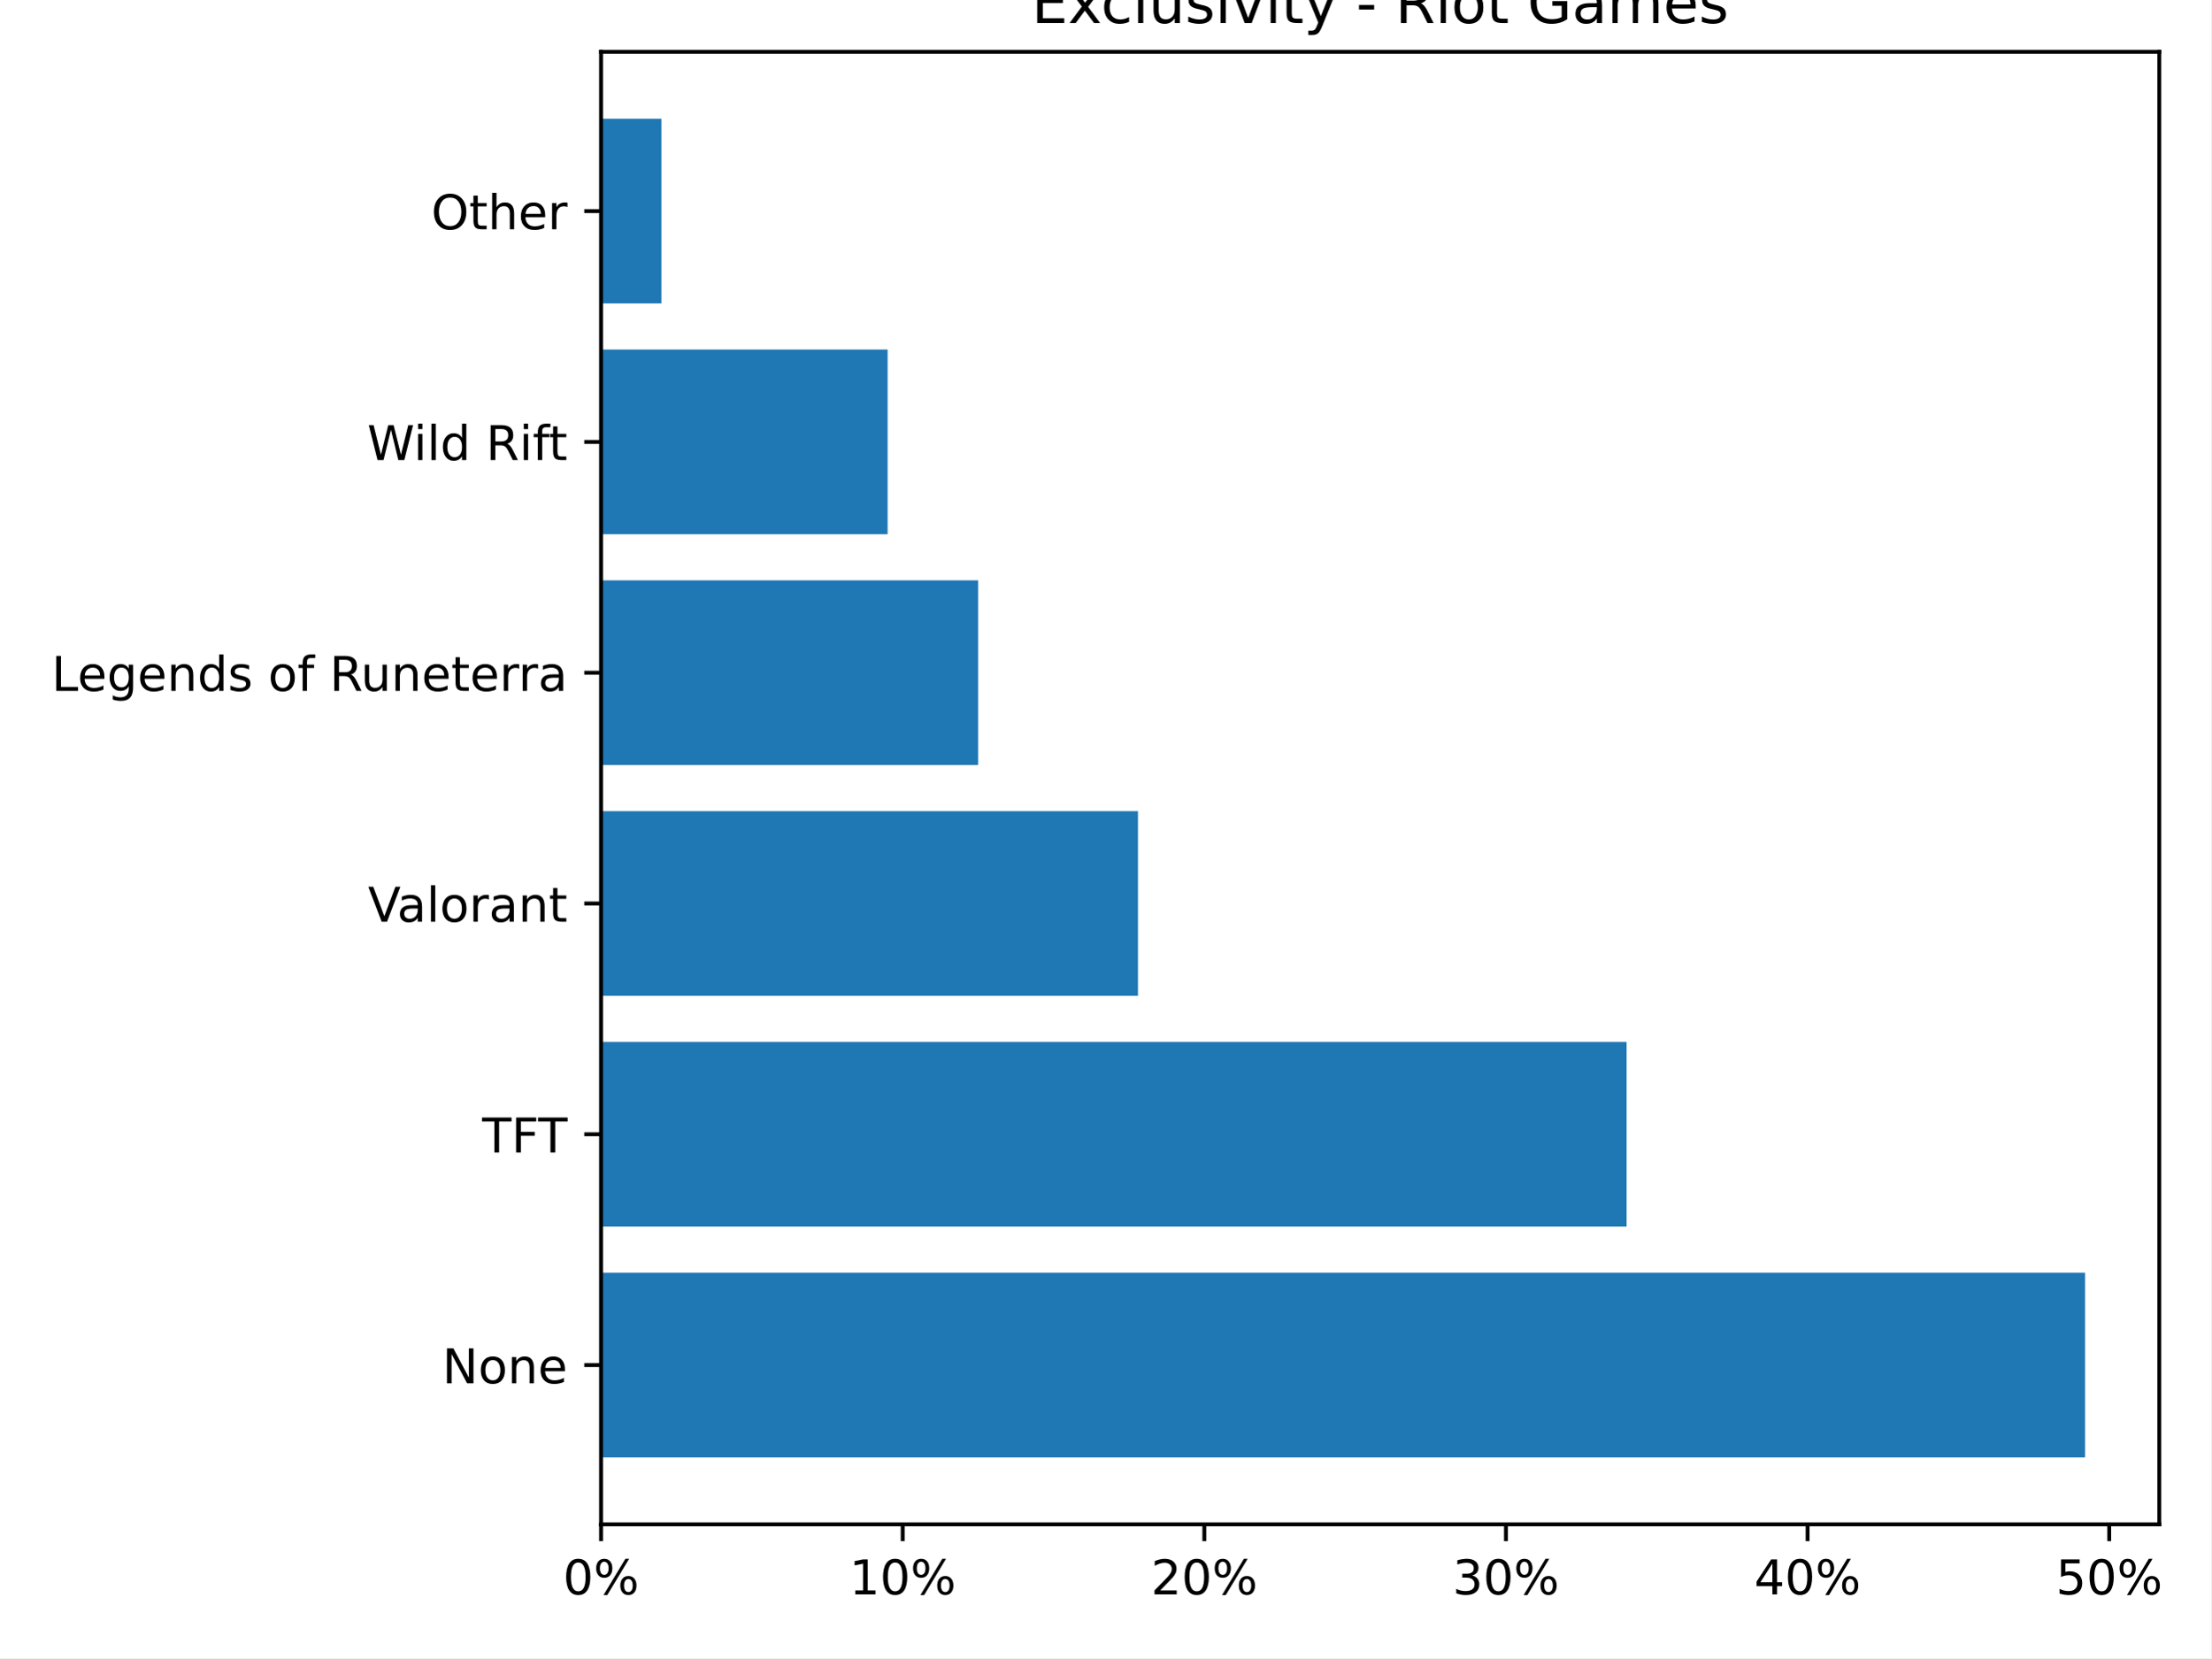
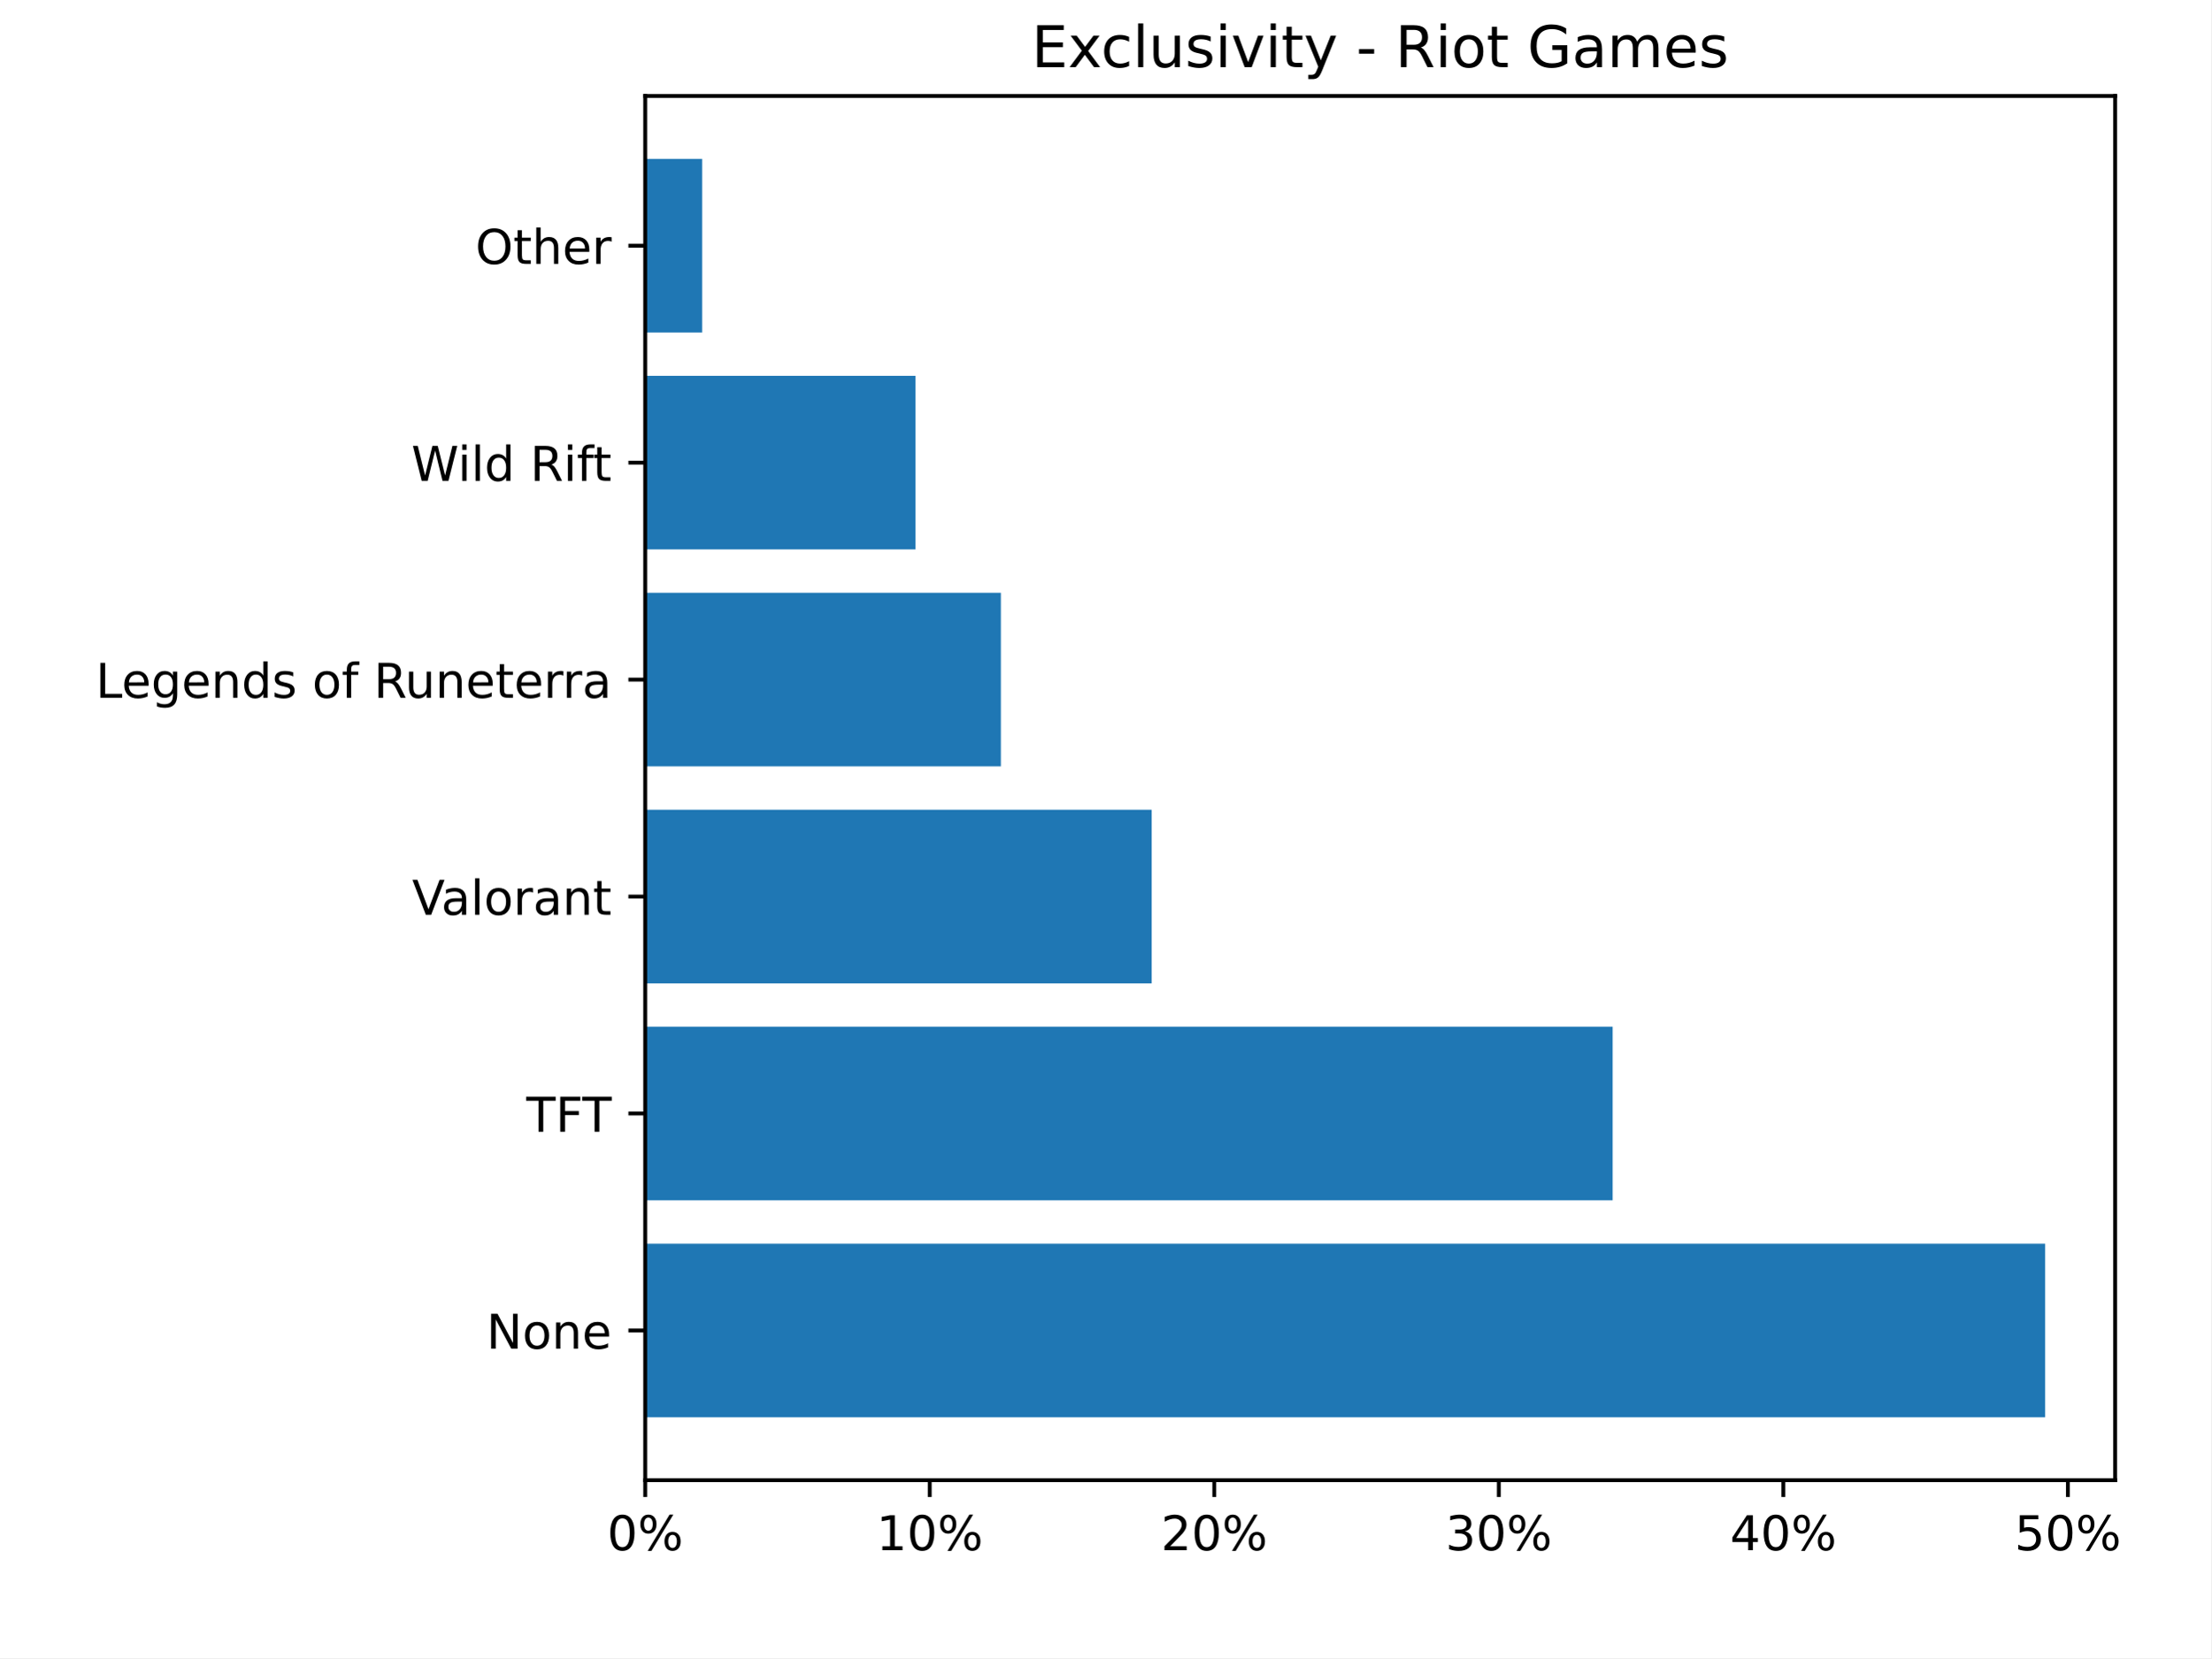
<svg xmlns="http://www.w3.org/2000/svg" xmlns:xlink="http://www.w3.org/1999/xlink" width="460.8pt" height="345.6pt" viewBox="0 0 460.8 345.6" version="1.1">
  <defs>
    <style type="text/css">*{stroke-linejoin: round; stroke-linecap: butt}</style>
  </defs>
  <g id="figure_1">
    <g id="patch_1">
      <path d="M 0 345.6  L 460.8 345.6  L 460.8 0  L 0 0  z " style="fill: #ffffff" />
    </g>
    <g id="axes_1">
      <g id="patch_2">
-         <path d="M 125.26 317.72  L 450 317.72  L 450 10.8  L 125.26 10.8  z " style="fill: #ffffff" />
+         <path d="M 134.46 308.52  L 440.8 308.52  L 440.8 20  L 134.46 20  z " style="fill: #ffffff" />
      </g>
      <g id="patch_3">
-         <path d="M 125.26 303.769  L 434.536 303.769  L 434.536 265.284  L 125.26 265.284  z " clip-path="url(#p55cfaac8a7)" style="fill: #1f77b4" />
+         <path d="M 134.46 295.405  L 426.212 295.405  L 426.212 259.227  L 134.46 259.227  z " clip-path="url(#p3fd1176f81)" style="fill: #1f77b4" />
      </g>
      <g id="patch_4">
-         <path d="M 125.26 255.663  L 338.987 255.663  L 338.987 217.177  L 125.26 217.177  z " clip-path="url(#p55cfaac8a7)" style="fill: #1f77b4" />
+         <path d="M 134.46 250.183  L 336.077 250.183  L 336.077 214.005  L 134.46 214.005  z " clip-path="url(#p3fd1176f81)" style="fill: #1f77b4" />
      </g>
      <g id="patch_5">
-         <path d="M 125.26 207.556  L 237.153 207.556  L 237.153 169.071  L 125.26 169.071  z " clip-path="url(#p55cfaac8a7)" style="fill: #1f77b4" />
+         <path d="M 134.46 204.96  L 240.013 204.96  L 240.013 168.782  L 134.46 168.782  z " clip-path="url(#p3fd1176f81)" style="fill: #1f77b4" />
      </g>
      <g id="patch_6">
-         <path d="M 125.26 159.449  L 203.836 159.449  L 203.836 120.964  L 125.26 120.964  z " clip-path="url(#p55cfaac8a7)" style="fill: #1f77b4" />
+         <path d="M 134.46 159.738  L 208.584 159.738  L 208.584 123.56  L 134.46 123.56  z " clip-path="url(#p3fd1176f81)" style="fill: #1f77b4" />
      </g>
      <g id="patch_7">
-         <path d="M 125.26 111.343  L 184.978 111.343  L 184.978 72.857  L 125.26 72.857  z " clip-path="url(#p55cfaac8a7)" style="fill: #1f77b4" />
+         <path d="M 134.46 114.515  L 190.794 114.515  L 190.794 78.337  L 134.46 78.337  z " clip-path="url(#p3fd1176f81)" style="fill: #1f77b4" />
      </g>
      <g id="patch_8">
-         <path d="M 125.26 63.236  L 137.832 63.236  L 137.832 24.751  L 125.26 24.751  z " clip-path="url(#p55cfaac8a7)" style="fill: #1f77b4" />
+         <path d="M 134.46 69.293  L 146.32 69.293  L 146.32 33.115  L 134.46 33.115  z " clip-path="url(#p3fd1176f81)" style="fill: #1f77b4" />
      </g>
      <g id="matplotlib.axis_1">
        <g id="xtick_1">
          <g id="line2d_1">
            <defs>
-               <path id="m4edf9e3311" d="M 0 0  L 0 3.5  " style="stroke: #000000; stroke-width: 0.8" />
+               <path id="m064937ddcf" d="M 0 0  L 0 3.5  " style="stroke: #000000; stroke-width: 0.8" />
            </defs>
            <g>
-               <use xlink:href="#m4edf9e3311" x="125.26" y="317.72" style="stroke: #000000; stroke-width: 0.8" />
+               <use xlink:href="#m064937ddcf" x="134.46" y="308.52" style="stroke: #000000; stroke-width: 0.8" />
            </g>
          </g>
          <g id="text_1">
-             <g transform="translate(117.328 332.3184) scale(0.1 -0.1)">
+             <g transform="translate(126.528 323.1184) scale(0.1 -0.1)">
              <defs>
                <path id="DejaVuSans-30" d="M 2034 4250  Q 1547 4250 1301 3770  Q 1056 3291 1056 2328  Q 1056 1369 1301 889  Q 1547 409 2034 409  Q 2525 409 2770 889  Q 3016 1369 3016 2328  Q 3016 3291 2770 3770  Q 2525 4250 2034 4250  z M 2034 4750  Q 2819 4750 3233 4129  Q 3647 3509 3647 2328  Q 3647 1150 3233 529  Q 2819 -91 2034 -91  Q 1250 -91 836 529  Q 422 1150 422 2328  Q 422 3509 836 4129  Q 1250 4750 2034 4750  z " transform="scale(0.015625)" />
                <path id="DejaVuSans-25" d="M 4653 2053  Q 4381 2053 4226 1822  Q 4072 1591 4072 1178  Q 4072 772 4226 539  Q 4381 306 4653 306  Q 4919 306 5073 539  Q 5228 772 5228 1178  Q 5228 1588 5073 1820  Q 4919 2053 4653 2053  z M 4653 2450  Q 5147 2450 5437 2106  Q 5728 1763 5728 1178  Q 5728 594 5436 251  Q 5144 -91 4653 -91  Q 4153 -91 3862 251  Q 3572 594 3572 1178  Q 3572 1766 3864 2108  Q 4156 2450 4653 2450  z M 1428 4353  Q 1159 4353 1004 4120  Q 850 3888 850 3481  Q 850 3069 1003 2837  Q 1156 2606 1428 2606  Q 1700 2606 1854 2837  Q 2009 3069 2009 3481  Q 2009 3884 1853 4118  Q 1697 4353 1428 4353  z M 4250 4750  L 4750 4750  L 1831 -91  L 1331 -91  L 4250 4750  z M 1428 4750  Q 1922 4750 2215 4408  Q 2509 4066 2509 3481  Q 2509 2891 2217 2550  Q 1925 2209 1428 2209  Q 931 2209 642 2551  Q 353 2894 353 3481  Q 353 4063 643 4406  Q 934 4750 1428 4750  z " transform="scale(0.015625)" />
              </defs>
              <use xlink:href="#DejaVuSans-30" />
              <use xlink:href="#DejaVuSans-25" x="63.623" />
            </g>
          </g>
        </g>
        <g id="xtick_2">
          <g id="line2d_2">
            <g>
-               <use xlink:href="#m4edf9e3311" x="188.121" y="317.72" style="stroke: #000000; stroke-width: 0.8" />
+               <use xlink:href="#m064937ddcf" x="193.759" y="308.52" style="stroke: #000000; stroke-width: 0.8" />
            </g>
          </g>
          <g id="text_2">
-             <g transform="translate(177.0077 332.3184) scale(0.1 -0.1)">
+             <g transform="translate(182.646 323.1184) scale(0.1 -0.1)">
              <defs>
                <path id="DejaVuSans-31" d="M 794 531  L 1825 531  L 1825 4091  L 703 3866  L 703 4441  L 1819 4666  L 2450 4666  L 2450 531  L 3481 531  L 3481 0  L 794 0  L 794 531  z " transform="scale(0.015625)" />
              </defs>
              <use xlink:href="#DejaVuSans-31" />
              <use xlink:href="#DejaVuSans-30" x="63.623" />
              <use xlink:href="#DejaVuSans-25" x="127.246" />
            </g>
          </g>
        </g>
        <g id="xtick_3">
          <g id="line2d_3">
            <g>
-               <use xlink:href="#m4edf9e3311" x="250.982" y="317.72" style="stroke: #000000; stroke-width: 0.8" />
+               <use xlink:href="#m064937ddcf" x="253.059" y="308.52" style="stroke: #000000; stroke-width: 0.8" />
            </g>
          </g>
          <g id="text_3">
-             <g transform="translate(239.8687 332.3184) scale(0.1 -0.1)">
+             <g transform="translate(241.9452 323.1184) scale(0.1 -0.1)">
              <defs>
                <path id="DejaVuSans-32" d="M 1228 531  L 3431 531  L 3431 0  L 469 0  L 469 531  Q 828 903 1448 1529  Q 2069 2156 2228 2338  Q 2531 2678 2651 2914  Q 2772 3150 2772 3378  Q 2772 3750 2511 3984  Q 2250 4219 1831 4219  Q 1534 4219 1204 4116  Q 875 4013 500 3803  L 500 4441  Q 881 4594 1212 4672  Q 1544 4750 1819 4750  Q 2544 4750 2975 4387  Q 3406 4025 3406 3419  Q 3406 3131 3298 2873  Q 3191 2616 2906 2266  Q 2828 2175 2409 1742  Q 1991 1309 1228 531  z " transform="scale(0.015625)" />
              </defs>
              <use xlink:href="#DejaVuSans-32" />
              <use xlink:href="#DejaVuSans-30" x="63.623" />
              <use xlink:href="#DejaVuSans-25" x="127.246" />
            </g>
          </g>
        </g>
        <g id="xtick_4">
          <g id="line2d_4">
            <g>
-               <use xlink:href="#m4edf9e3311" x="313.843" y="317.72" style="stroke: #000000; stroke-width: 0.8" />
+               <use xlink:href="#m064937ddcf" x="312.358" y="308.52" style="stroke: #000000; stroke-width: 0.8" />
            </g>
          </g>
          <g id="text_4">
-             <g transform="translate(302.7298 332.3184) scale(0.1 -0.1)">
+             <g transform="translate(301.2445 323.1184) scale(0.1 -0.1)">
              <defs>
                <path id="DejaVuSans-33" d="M 2597 2516  Q 3050 2419 3304 2112  Q 3559 1806 3559 1356  Q 3559 666 3084 287  Q 2609 -91 1734 -91  Q 1441 -91 1130 -33  Q 819 25 488 141  L 488 750  Q 750 597 1062 519  Q 1375 441 1716 441  Q 2309 441 2620 675  Q 2931 909 2931 1356  Q 2931 1769 2642 2001  Q 2353 2234 1838 2234  L 1294 2234  L 1294 2753  L 1863 2753  Q 2328 2753 2575 2939  Q 2822 3125 2822 3475  Q 2822 3834 2567 4026  Q 2313 4219 1838 4219  Q 1578 4219 1281 4162  Q 984 4106 628 3988  L 628 4550  Q 988 4650 1302 4700  Q 1616 4750 1894 4750  Q 2613 4750 3031 4423  Q 3450 4097 3450 3541  Q 3450 3153 3228 2886  Q 3006 2619 2597 2516  z " transform="scale(0.015625)" />
              </defs>
              <use xlink:href="#DejaVuSans-33" />
              <use xlink:href="#DejaVuSans-30" x="63.623" />
              <use xlink:href="#DejaVuSans-25" x="127.246" />
            </g>
          </g>
        </g>
        <g id="xtick_5">
          <g id="line2d_5">
            <g>
-               <use xlink:href="#m4edf9e3311" x="376.704" y="317.72" style="stroke: #000000; stroke-width: 0.8" />
+               <use xlink:href="#m064937ddcf" x="371.657" y="308.52" style="stroke: #000000; stroke-width: 0.8" />
            </g>
          </g>
          <g id="text_5">
-             <g transform="translate(365.5908 332.3184) scale(0.1 -0.1)">
+             <g transform="translate(360.5438 323.1184) scale(0.1 -0.1)">
              <defs>
                <path id="DejaVuSans-34" d="M 2419 4116  L 825 1625  L 2419 1625  L 2419 4116  z M 2253 4666  L 3047 4666  L 3047 1625  L 3713 1625  L 3713 1100  L 3047 1100  L 3047 0  L 2419 0  L 2419 1100  L 313 1100  L 313 1709  L 2253 4666  z " transform="scale(0.015625)" />
              </defs>
              <use xlink:href="#DejaVuSans-34" />
              <use xlink:href="#DejaVuSans-30" x="63.623" />
              <use xlink:href="#DejaVuSans-25" x="127.246" />
            </g>
          </g>
        </g>
        <g id="xtick_6">
          <g id="line2d_6">
            <g>
-               <use xlink:href="#m4edf9e3311" x="439.565" y="317.72" style="stroke: #000000; stroke-width: 0.8" />
+               <use xlink:href="#m064937ddcf" x="430.956" y="308.52" style="stroke: #000000; stroke-width: 0.8" />
            </g>
          </g>
          <g id="text_6">
-             <g transform="translate(428.4518 332.3184) scale(0.1 -0.1)">
+             <g transform="translate(419.843 323.1184) scale(0.1 -0.1)">
              <defs>
                <path id="DejaVuSans-35" d="M 691 4666  L 3169 4666  L 3169 4134  L 1269 4134  L 1269 2991  Q 1406 3038 1543 3061  Q 1681 3084 1819 3084  Q 2600 3084 3056 2656  Q 3513 2228 3513 1497  Q 3513 744 3044 326  Q 2575 -91 1722 -91  Q 1428 -91 1123 -41  Q 819 9 494 109  L 494 744  Q 775 591 1075 516  Q 1375 441 1709 441  Q 2250 441 2565 725  Q 2881 1009 2881 1497  Q 2881 1984 2565 2268  Q 2250 2553 1709 2553  Q 1456 2553 1204 2497  Q 953 2441 691 2322  L 691 4666  z " transform="scale(0.015625)" />
              </defs>
              <use xlink:href="#DejaVuSans-35" />
              <use xlink:href="#DejaVuSans-30" x="63.623" />
              <use xlink:href="#DejaVuSans-25" x="127.246" />
            </g>
          </g>
        </g>
      </g>
      <g id="matplotlib.axis_2">
        <g id="ytick_1">
          <g id="line2d_7">
            <defs>
-               <path id="m9627f9b700" d="M 0 0  L -3.5 0  " style="stroke: #000000; stroke-width: 0.8" />
+               <path id="m23c8c7f667" d="M 0 0  L -3.5 0  " style="stroke: #000000; stroke-width: 0.8" />
            </defs>
            <g>
-               <use xlink:href="#m9627f9b700" x="125.26" y="284.526" style="stroke: #000000; stroke-width: 0.8" />
+               <use xlink:href="#m23c8c7f667" x="134.46" y="277.316" style="stroke: #000000; stroke-width: 0.8" />
            </g>
          </g>
          <g id="text_7">
-             <g transform="translate(92.16938 288.3257) scale(0.1 -0.1)">
+             <g transform="translate(101.3694 281.1156) scale(0.1 -0.1)">
              <defs>
                <path id="DejaVuSans-4e" d="M 628 4666  L 1478 4666  L 3547 763  L 3547 4666  L 4159 4666  L 4159 0  L 3309 0  L 1241 3903  L 1241 0  L 628 0  L 628 4666  z " transform="scale(0.015625)" />
                <path id="DejaVuSans-6f" d="M 1959 3097  Q 1497 3097 1228 2736  Q 959 2375 959 1747  Q 959 1119 1226 758  Q 1494 397 1959 397  Q 2419 397 2687 759  Q 2956 1122 2956 1747  Q 2956 2369 2687 2733  Q 2419 3097 1959 3097  z M 1959 3584  Q 2709 3584 3137 3096  Q 3566 2609 3566 1747  Q 3566 888 3137 398  Q 2709 -91 1959 -91  Q 1206 -91 779 398  Q 353 888 353 1747  Q 353 2609 779 3096  Q 1206 3584 1959 3584  z " transform="scale(0.015625)" />
                <path id="DejaVuSans-6e" d="M 3513 2113  L 3513 0  L 2938 0  L 2938 2094  Q 2938 2591 2744 2837  Q 2550 3084 2163 3084  Q 1697 3084 1428 2787  Q 1159 2491 1159 1978  L 1159 0  L 581 0  L 581 3500  L 1159 3500  L 1159 2956  Q 1366 3272 1645 3428  Q 1925 3584 2291 3584  Q 2894 3584 3203 3211  Q 3513 2838 3513 2113  z " transform="scale(0.015625)" />
                <path id="DejaVuSans-65" d="M 3597 1894  L 3597 1613  L 953 1613  Q 991 1019 1311 708  Q 1631 397 2203 397  Q 2534 397 2845 478  Q 3156 559 3463 722  L 3463 178  Q 3153 47 2828 -22  Q 2503 -91 2169 -91  Q 1331 -91 842 396  Q 353 884 353 1716  Q 353 2575 817 3079  Q 1281 3584 2069 3584  Q 2775 3584 3186 3129  Q 3597 2675 3597 1894  z M 3022 2063  Q 3016 2534 2758 2815  Q 2500 3097 2075 3097  Q 1594 3097 1305 2825  Q 1016 2553 972 2059  L 3022 2063  z " transform="scale(0.015625)" />
              </defs>
              <use xlink:href="#DejaVuSans-4e" />
              <use xlink:href="#DejaVuSans-6f" x="74.805" />
              <use xlink:href="#DejaVuSans-6e" x="135.986" />
              <use xlink:href="#DejaVuSans-65" x="199.365" />
            </g>
          </g>
        </g>
        <g id="ytick_2">
          <g id="line2d_8">
            <g>
-               <use xlink:href="#m9627f9b700" x="125.26" y="236.42" style="stroke: #000000; stroke-width: 0.8" />
+               <use xlink:href="#m23c8c7f667" x="134.46" y="232.094" style="stroke: #000000; stroke-width: 0.8" />
            </g>
          </g>
          <g id="text_8">
-             <g transform="translate(100.4678 240.2191) scale(0.1 -0.1)">
+             <g transform="translate(109.6678 235.8931) scale(0.1 -0.1)">
              <defs>
                <path id="DejaVuSans-54" d="M -19 4666  L 3928 4666  L 3928 4134  L 2272 4134  L 2272 0  L 1638 0  L 1638 4134  L -19 4134  L -19 4666  z " transform="scale(0.015625)" />
                <path id="DejaVuSans-46" d="M 628 4666  L 3309 4666  L 3309 4134  L 1259 4134  L 1259 2759  L 3109 2759  L 3109 2228  L 1259 2228  L 1259 0  L 628 0  L 628 4666  z " transform="scale(0.015625)" />
              </defs>
              <use xlink:href="#DejaVuSans-54" />
              <use xlink:href="#DejaVuSans-46" x="61.084" />
              <use xlink:href="#DejaVuSans-54" x="116.854" />
            </g>
          </g>
        </g>
        <g id="ytick_3">
          <g id="line2d_9">
            <g>
-               <use xlink:href="#m9627f9b700" x="125.26" y="188.313" style="stroke: #000000; stroke-width: 0.8" />
+               <use xlink:href="#m23c8c7f667" x="134.46" y="186.871" style="stroke: #000000; stroke-width: 0.8" />
            </g>
          </g>
          <g id="text_9">
-             <g transform="translate(76.6725 192.1125) scale(0.1 -0.1)">
+             <g transform="translate(85.8725 190.6705) scale(0.1 -0.1)">
              <defs>
                <path id="DejaVuSans-56" d="M 1831 0  L 50 4666  L 709 4666  L 2188 738  L 3669 4666  L 4325 4666  L 2547 0  L 1831 0  z " transform="scale(0.015625)" />
                <path id="DejaVuSans-61" d="M 2194 1759  Q 1497 1759 1228 1600  Q 959 1441 959 1056  Q 959 750 1161 570  Q 1363 391 1709 391  Q 2188 391 2477 730  Q 2766 1069 2766 1631  L 2766 1759  L 2194 1759  z M 3341 1997  L 3341 0  L 2766 0  L 2766 531  Q 2569 213 2275 61  Q 1981 -91 1556 -91  Q 1019 -91 701 211  Q 384 513 384 1019  Q 384 1609 779 1909  Q 1175 2209 1959 2209  L 2766 2209  L 2766 2266  Q 2766 2663 2505 2880  Q 2244 3097 1772 3097  Q 1472 3097 1187 3025  Q 903 2953 641 2809  L 641 3341  Q 956 3463 1253 3523  Q 1550 3584 1831 3584  Q 2591 3584 2966 3190  Q 3341 2797 3341 1997  z " transform="scale(0.015625)" />
                <path id="DejaVuSans-6c" d="M 603 4863  L 1178 4863  L 1178 0  L 603 0  L 603 4863  z " transform="scale(0.015625)" />
                <path id="DejaVuSans-72" d="M 2631 2963  Q 2534 3019 2420 3045  Q 2306 3072 2169 3072  Q 1681 3072 1420 2755  Q 1159 2438 1159 1844  L 1159 0  L 581 0  L 581 3500  L 1159 3500  L 1159 2956  Q 1341 3275 1631 3429  Q 1922 3584 2338 3584  Q 2397 3584 2469 3576  Q 2541 3569 2628 3553  L 2631 2963  z " transform="scale(0.015625)" />
                <path id="DejaVuSans-74" d="M 1172 4494  L 1172 3500  L 2356 3500  L 2356 3053  L 1172 3053  L 1172 1153  Q 1172 725 1289 603  Q 1406 481 1766 481  L 2356 481  L 2356 0  L 1766 0  Q 1100 0 847 248  Q 594 497 594 1153  L 594 3053  L 172 3053  L 172 3500  L 594 3500  L 594 4494  L 1172 4494  z " transform="scale(0.015625)" />
              </defs>
              <use xlink:href="#DejaVuSans-56" />
              <use xlink:href="#DejaVuSans-61" x="60.658" />
              <use xlink:href="#DejaVuSans-6c" x="121.938" />
              <use xlink:href="#DejaVuSans-6f" x="149.721" />
              <use xlink:href="#DejaVuSans-72" x="210.902" />
              <use xlink:href="#DejaVuSans-61" x="252.016" />
              <use xlink:href="#DejaVuSans-6e" x="313.295" />
              <use xlink:href="#DejaVuSans-74" x="376.674" />
            </g>
          </g>
        </g>
        <g id="ytick_4">
          <g id="line2d_10">
            <g>
-               <use xlink:href="#m9627f9b700" x="125.26" y="140.207" style="stroke: #000000; stroke-width: 0.8" />
+               <use xlink:href="#m23c8c7f667" x="134.46" y="141.649" style="stroke: #000000; stroke-width: 0.8" />
            </g>
          </g>
          <g id="text_10">
-             <g transform="translate(10.74281 144.0059) scale(0.1 -0.1)">
+             <g transform="translate(19.94281 145.4479) scale(0.1 -0.1)">
              <defs>
                <path id="DejaVuSans-4c" d="M 628 4666  L 1259 4666  L 1259 531  L 3531 531  L 3531 0  L 628 0  L 628 4666  z " transform="scale(0.015625)" />
                <path id="DejaVuSans-67" d="M 2906 1791  Q 2906 2416 2648 2759  Q 2391 3103 1925 3103  Q 1463 3103 1205 2759  Q 947 2416 947 1791  Q 947 1169 1205 825  Q 1463 481 1925 481  Q 2391 481 2648 825  Q 2906 1169 2906 1791  z M 3481 434  Q 3481 -459 3084 -895  Q 2688 -1331 1869 -1331  Q 1566 -1331 1297 -1286  Q 1028 -1241 775 -1147  L 775 -588  Q 1028 -725 1275 -790  Q 1522 -856 1778 -856  Q 2344 -856 2625 -561  Q 2906 -266 2906 331  L 2906 616  Q 2728 306 2450 153  Q 2172 0 1784 0  Q 1141 0 747 490  Q 353 981 353 1791  Q 353 2603 747 3093  Q 1141 3584 1784 3584  Q 2172 3584 2450 3431  Q 2728 3278 2906 2969  L 2906 3500  L 3481 3500  L 3481 434  z " transform="scale(0.015625)" />
                <path id="DejaVuSans-64" d="M 2906 2969  L 2906 4863  L 3481 4863  L 3481 0  L 2906 0  L 2906 525  Q 2725 213 2448 61  Q 2172 -91 1784 -91  Q 1150 -91 751 415  Q 353 922 353 1747  Q 353 2572 751 3078  Q 1150 3584 1784 3584  Q 2172 3584 2448 3432  Q 2725 3281 2906 2969  z M 947 1747  Q 947 1113 1208 752  Q 1469 391 1925 391  Q 2381 391 2643 752  Q 2906 1113 2906 1747  Q 2906 2381 2643 2742  Q 2381 3103 1925 3103  Q 1469 3103 1208 2742  Q 947 2381 947 1747  z " transform="scale(0.015625)" />
                <path id="DejaVuSans-73" d="M 2834 3397  L 2834 2853  Q 2591 2978 2328 3040  Q 2066 3103 1784 3103  Q 1356 3103 1142 2972  Q 928 2841 928 2578  Q 928 2378 1081 2264  Q 1234 2150 1697 2047  L 1894 2003  Q 2506 1872 2764 1633  Q 3022 1394 3022 966  Q 3022 478 2636 193  Q 2250 -91 1575 -91  Q 1294 -91 989 -36  Q 684 19 347 128  L 347 722  Q 666 556 975 473  Q 1284 391 1588 391  Q 1994 391 2212 530  Q 2431 669 2431 922  Q 2431 1156 2273 1281  Q 2116 1406 1581 1522  L 1381 1569  Q 847 1681 609 1914  Q 372 2147 372 2553  Q 372 3047 722 3315  Q 1072 3584 1716 3584  Q 2034 3584 2315 3537  Q 2597 3491 2834 3397  z " transform="scale(0.015625)" />
                <path id="DejaVuSans-20" transform="scale(0.015625)" />
                <path id="DejaVuSans-66" d="M 2375 4863  L 2375 4384  L 1825 4384  Q 1516 4384 1395 4259  Q 1275 4134 1275 3809  L 1275 3500  L 2222 3500  L 2222 3053  L 1275 3053  L 1275 0  L 697 0  L 697 3053  L 147 3053  L 147 3500  L 697 3500  L 697 3744  Q 697 4328 969 4595  Q 1241 4863 1831 4863  L 2375 4863  z " transform="scale(0.015625)" />
                <path id="DejaVuSans-52" d="M 2841 2188  Q 3044 2119 3236 1894  Q 3428 1669 3622 1275  L 4263 0  L 3584 0  L 2988 1197  Q 2756 1666 2539 1819  Q 2322 1972 1947 1972  L 1259 1972  L 1259 0  L 628 0  L 628 4666  L 2053 4666  Q 2853 4666 3247 4331  Q 3641 3997 3641 3322  Q 3641 2881 3436 2590  Q 3231 2300 2841 2188  z M 1259 4147  L 1259 2491  L 2053 2491  Q 2509 2491 2742 2702  Q 2975 2913 2975 3322  Q 2975 3731 2742 3939  Q 2509 4147 2053 4147  L 1259 4147  z " transform="scale(0.015625)" />
                <path id="DejaVuSans-75" d="M 544 1381  L 544 3500  L 1119 3500  L 1119 1403  Q 1119 906 1312 657  Q 1506 409 1894 409  Q 2359 409 2629 706  Q 2900 1003 2900 1516  L 2900 3500  L 3475 3500  L 3475 0  L 2900 0  L 2900 538  Q 2691 219 2414 64  Q 2138 -91 1772 -91  Q 1169 -91 856 284  Q 544 659 544 1381  z M 1991 3584  L 1991 3584  z " transform="scale(0.015625)" />
              </defs>
              <use xlink:href="#DejaVuSans-4c" />
              <use xlink:href="#DejaVuSans-65" x="53.963" />
              <use xlink:href="#DejaVuSans-67" x="115.486" />
              <use xlink:href="#DejaVuSans-65" x="178.963" />
              <use xlink:href="#DejaVuSans-6e" x="240.486" />
              <use xlink:href="#DejaVuSans-64" x="303.865" />
              <use xlink:href="#DejaVuSans-73" x="367.342" />
              <use xlink:href="#DejaVuSans-20" x="419.441" />
              <use xlink:href="#DejaVuSans-6f" x="451.229" />
              <use xlink:href="#DejaVuSans-66" x="512.41" />
              <use xlink:href="#DejaVuSans-20" x="547.615" />
              <use xlink:href="#DejaVuSans-52" x="579.402" />
              <use xlink:href="#DejaVuSans-75" x="644.385" />
              <use xlink:href="#DejaVuSans-6e" x="707.764" />
              <use xlink:href="#DejaVuSans-65" x="771.143" />
              <use xlink:href="#DejaVuSans-74" x="832.666" />
              <use xlink:href="#DejaVuSans-65" x="871.875" />
              <use xlink:href="#DejaVuSans-72" x="933.398" />
              <use xlink:href="#DejaVuSans-72" x="972.762" />
              <use xlink:href="#DejaVuSans-61" x="1013.875" />
            </g>
          </g>
        </g>
        <g id="ytick_5">
          <g id="line2d_11">
            <g>
-               <use xlink:href="#m9627f9b700" x="125.26" y="92.1" style="stroke: #000000; stroke-width: 0.8" />
+               <use xlink:href="#m23c8c7f667" x="134.46" y="96.426" style="stroke: #000000; stroke-width: 0.8" />
            </g>
          </g>
          <g id="text_11">
-             <g transform="translate(76.5225 95.89934) scale(0.1 -0.1)">
+             <g transform="translate(85.7225 100.2254) scale(0.1 -0.1)">
              <defs>
                <path id="DejaVuSans-57" d="M 213 4666  L 850 4666  L 1831 722  L 2809 4666  L 3519 4666  L 4500 722  L 5478 4666  L 6119 4666  L 4947 0  L 4153 0  L 3169 4050  L 2175 0  L 1381 0  L 213 4666  z " transform="scale(0.015625)" />
                <path id="DejaVuSans-69" d="M 603 3500  L 1178 3500  L 1178 0  L 603 0  L 603 3500  z M 603 4863  L 1178 4863  L 1178 4134  L 603 4134  L 603 4863  z " transform="scale(0.015625)" />
              </defs>
              <use xlink:href="#DejaVuSans-57" />
              <use xlink:href="#DejaVuSans-69" x="96.627" />
              <use xlink:href="#DejaVuSans-6c" x="124.41" />
              <use xlink:href="#DejaVuSans-64" x="152.193" />
              <use xlink:href="#DejaVuSans-20" x="215.67" />
              <use xlink:href="#DejaVuSans-52" x="247.457" />
              <use xlink:href="#DejaVuSans-69" x="316.939" />
              <use xlink:href="#DejaVuSans-66" x="344.723" />
              <use xlink:href="#DejaVuSans-74" x="378.178" />
            </g>
          </g>
        </g>
        <g id="ytick_6">
          <g id="line2d_12">
            <g>
-               <use xlink:href="#m9627f9b700" x="125.26" y="43.994" style="stroke: #000000; stroke-width: 0.8" />
+               <use xlink:href="#m23c8c7f667" x="134.46" y="51.204" style="stroke: #000000; stroke-width: 0.8" />
            </g>
          </g>
          <g id="text_12">
-             <g transform="translate(89.86625 47.79276) scale(0.1 -0.1)">
+             <g transform="translate(99.06625 55.00279) scale(0.1 -0.1)">
              <defs>
                <path id="DejaVuSans-4f" d="M 2522 4238  Q 1834 4238 1429 3725  Q 1025 3213 1025 2328  Q 1025 1447 1429 934  Q 1834 422 2522 422  Q 3209 422 3611 934  Q 4013 1447 4013 2328  Q 4013 3213 3611 3725  Q 3209 4238 2522 4238  z M 2522 4750  Q 3503 4750 4090 4092  Q 4678 3434 4678 2328  Q 4678 1225 4090 567  Q 3503 -91 2522 -91  Q 1538 -91 948 565  Q 359 1222 359 2328  Q 359 3434 948 4092  Q 1538 4750 2522 4750  z " transform="scale(0.015625)" />
                <path id="DejaVuSans-68" d="M 3513 2113  L 3513 0  L 2938 0  L 2938 2094  Q 2938 2591 2744 2837  Q 2550 3084 2163 3084  Q 1697 3084 1428 2787  Q 1159 2491 1159 1978  L 1159 0  L 581 0  L 581 4863  L 1159 4863  L 1159 2956  Q 1366 3272 1645 3428  Q 1925 3584 2291 3584  Q 2894 3584 3203 3211  Q 3513 2838 3513 2113  z " transform="scale(0.015625)" />
              </defs>
              <use xlink:href="#DejaVuSans-4f" />
              <use xlink:href="#DejaVuSans-74" x="78.711" />
              <use xlink:href="#DejaVuSans-68" x="117.92" />
              <use xlink:href="#DejaVuSans-65" x="181.299" />
              <use xlink:href="#DejaVuSans-72" x="242.822" />
            </g>
          </g>
        </g>
      </g>
      <g id="patch_9">
-         <path d="M 125.26 317.72  L 125.26 10.8  " style="fill: none; stroke: #000000; stroke-width: 0.8; stroke-linejoin: miter; stroke-linecap: square" />
+         <path d="M 134.46 308.52  L 134.46 20  " style="fill: none; stroke: #000000; stroke-width: 0.8; stroke-linejoin: miter; stroke-linecap: square" />
      </g>
      <g id="patch_10">
-         <path d="M 450 317.72  L 450 10.8  " style="fill: none; stroke: #000000; stroke-width: 0.8; stroke-linejoin: miter; stroke-linecap: square" />
+         <path d="M 440.8 308.52  L 440.8 20  " style="fill: none; stroke: #000000; stroke-width: 0.8; stroke-linejoin: miter; stroke-linecap: square" />
      </g>
      <g id="patch_11">
-         <path d="M 125.26 317.72  L 450 317.72  " style="fill: none; stroke: #000000; stroke-width: 0.8; stroke-linejoin: miter; stroke-linecap: square" />
+         <path d="M 134.46 308.52  L 440.8 308.52  " style="fill: none; stroke: #000000; stroke-width: 0.8; stroke-linejoin: miter; stroke-linecap: square" />
      </g>
      <g id="patch_12">
-         <path d="M 125.26 10.8  L 450 10.8  " style="fill: none; stroke: #000000; stroke-width: 0.8; stroke-linejoin: miter; stroke-linecap: square" />
+         <path d="M 134.46 20  L 440.8 20  " style="fill: none; stroke: #000000; stroke-width: 0.8; stroke-linejoin: miter; stroke-linecap: square" />
      </g>
      <g id="text_13">
-         <g transform="translate(214.9775 4.8) scale(0.12 -0.12)">
+         <g transform="translate(214.9775 14) scale(0.12 -0.12)">
          <defs>
            <path id="DejaVuSans-45" d="M 628 4666  L 3578 4666  L 3578 4134  L 1259 4134  L 1259 2753  L 3481 2753  L 3481 2222  L 1259 2222  L 1259 531  L 3634 531  L 3634 0  L 628 0  L 628 4666  z " transform="scale(0.015625)" />
            <path id="DejaVuSans-78" d="M 3513 3500  L 2247 1797  L 3578 0  L 2900 0  L 1881 1375  L 863 0  L 184 0  L 1544 1831  L 300 3500  L 978 3500  L 1906 2253  L 2834 3500  L 3513 3500  z " transform="scale(0.015625)" />
            <path id="DejaVuSans-63" d="M 3122 3366  L 3122 2828  Q 2878 2963 2633 3030  Q 2388 3097 2138 3097  Q 1578 3097 1268 2742  Q 959 2388 959 1747  Q 959 1106 1268 751  Q 1578 397 2138 397  Q 2388 397 2633 464  Q 2878 531 3122 666  L 3122 134  Q 2881 22 2623 -34  Q 2366 -91 2075 -91  Q 1284 -91 818 406  Q 353 903 353 1747  Q 353 2603 823 3093  Q 1294 3584 2113 3584  Q 2378 3584 2631 3529  Q 2884 3475 3122 3366  z " transform="scale(0.015625)" />
            <path id="DejaVuSans-76" d="M 191 3500  L 800 3500  L 1894 563  L 2988 3500  L 3597 3500  L 2284 0  L 1503 0  L 191 3500  z " transform="scale(0.015625)" />
            <path id="DejaVuSans-79" d="M 2059 -325  Q 1816 -950 1584 -1140  Q 1353 -1331 966 -1331  L 506 -1331  L 506 -850  L 844 -850  Q 1081 -850 1212 -737  Q 1344 -625 1503 -206  L 1606 56  L 191 3500  L 800 3500  L 1894 763  L 2988 3500  L 3597 3500  L 2059 -325  z " transform="scale(0.015625)" />
            <path id="DejaVuSans-2d" d="M 313 2009  L 1997 2009  L 1997 1497  L 313 1497  L 313 2009  z " transform="scale(0.015625)" />
            <path id="DejaVuSans-47" d="M 3809 666  L 3809 1919  L 2778 1919  L 2778 2438  L 4434 2438  L 4434 434  Q 4069 175 3628 42  Q 3188 -91 2688 -91  Q 1594 -91 976 548  Q 359 1188 359 2328  Q 359 3472 976 4111  Q 1594 4750 2688 4750  Q 3144 4750 3555 4637  Q 3966 4525 4313 4306  L 4313 3634  Q 3963 3931 3569 4081  Q 3175 4231 2741 4231  Q 1884 4231 1454 3753  Q 1025 3275 1025 2328  Q 1025 1384 1454 906  Q 1884 428 2741 428  Q 3075 428 3337 486  Q 3600 544 3809 666  z " transform="scale(0.015625)" />
            <path id="DejaVuSans-6d" d="M 3328 2828  Q 3544 3216 3844 3400  Q 4144 3584 4550 3584  Q 5097 3584 5394 3201  Q 5691 2819 5691 2113  L 5691 0  L 5113 0  L 5113 2094  Q 5113 2597 4934 2840  Q 4756 3084 4391 3084  Q 3944 3084 3684 2787  Q 3425 2491 3425 1978  L 3425 0  L 2847 0  L 2847 2094  Q 2847 2600 2669 2842  Q 2491 3084 2119 3084  Q 1678 3084 1418 2786  Q 1159 2488 1159 1978  L 1159 0  L 581 0  L 581 3500  L 1159 3500  L 1159 2956  Q 1356 3278 1631 3431  Q 1906 3584 2284 3584  Q 2666 3584 2933 3390  Q 3200 3197 3328 2828  z " transform="scale(0.015625)" />
          </defs>
          <use xlink:href="#DejaVuSans-45" />
          <use xlink:href="#DejaVuSans-78" x="63.184" />
          <use xlink:href="#DejaVuSans-63" x="120.613" />
          <use xlink:href="#DejaVuSans-6c" x="175.594" />
          <use xlink:href="#DejaVuSans-75" x="203.377" />
          <use xlink:href="#DejaVuSans-73" x="266.756" />
          <use xlink:href="#DejaVuSans-69" x="318.855" />
          <use xlink:href="#DejaVuSans-76" x="346.639" />
          <use xlink:href="#DejaVuSans-69" x="405.818" />
          <use xlink:href="#DejaVuSans-74" x="433.602" />
          <use xlink:href="#DejaVuSans-79" x="472.811" />
          <use xlink:href="#DejaVuSans-20" x="531.99" />
          <use xlink:href="#DejaVuSans-2d" x="563.777" />
          <use xlink:href="#DejaVuSans-20" x="599.861" />
          <use xlink:href="#DejaVuSans-52" x="631.648" />
          <use xlink:href="#DejaVuSans-69" x="701.131" />
          <use xlink:href="#DejaVuSans-6f" x="728.914" />
          <use xlink:href="#DejaVuSans-74" x="790.096" />
          <use xlink:href="#DejaVuSans-20" x="829.305" />
          <use xlink:href="#DejaVuSans-47" x="861.092" />
          <use xlink:href="#DejaVuSans-61" x="938.582" />
          <use xlink:href="#DejaVuSans-6d" x="999.861" />
          <use xlink:href="#DejaVuSans-65" x="1097.273" />
          <use xlink:href="#DejaVuSans-73" x="1158.797" />
        </g>
      </g>
    </g>
  </g>
  <defs>
-     <clipPath id="p55cfaac8a7">
-       <rect x="125.26" y="10.8" width="324.74" height="306.92" />
+     <clipPath id="p3fd1176f81">
+       <rect x="134.46" y="20" width="306.34" height="288.52" />
    </clipPath>
  </defs>
</svg>
